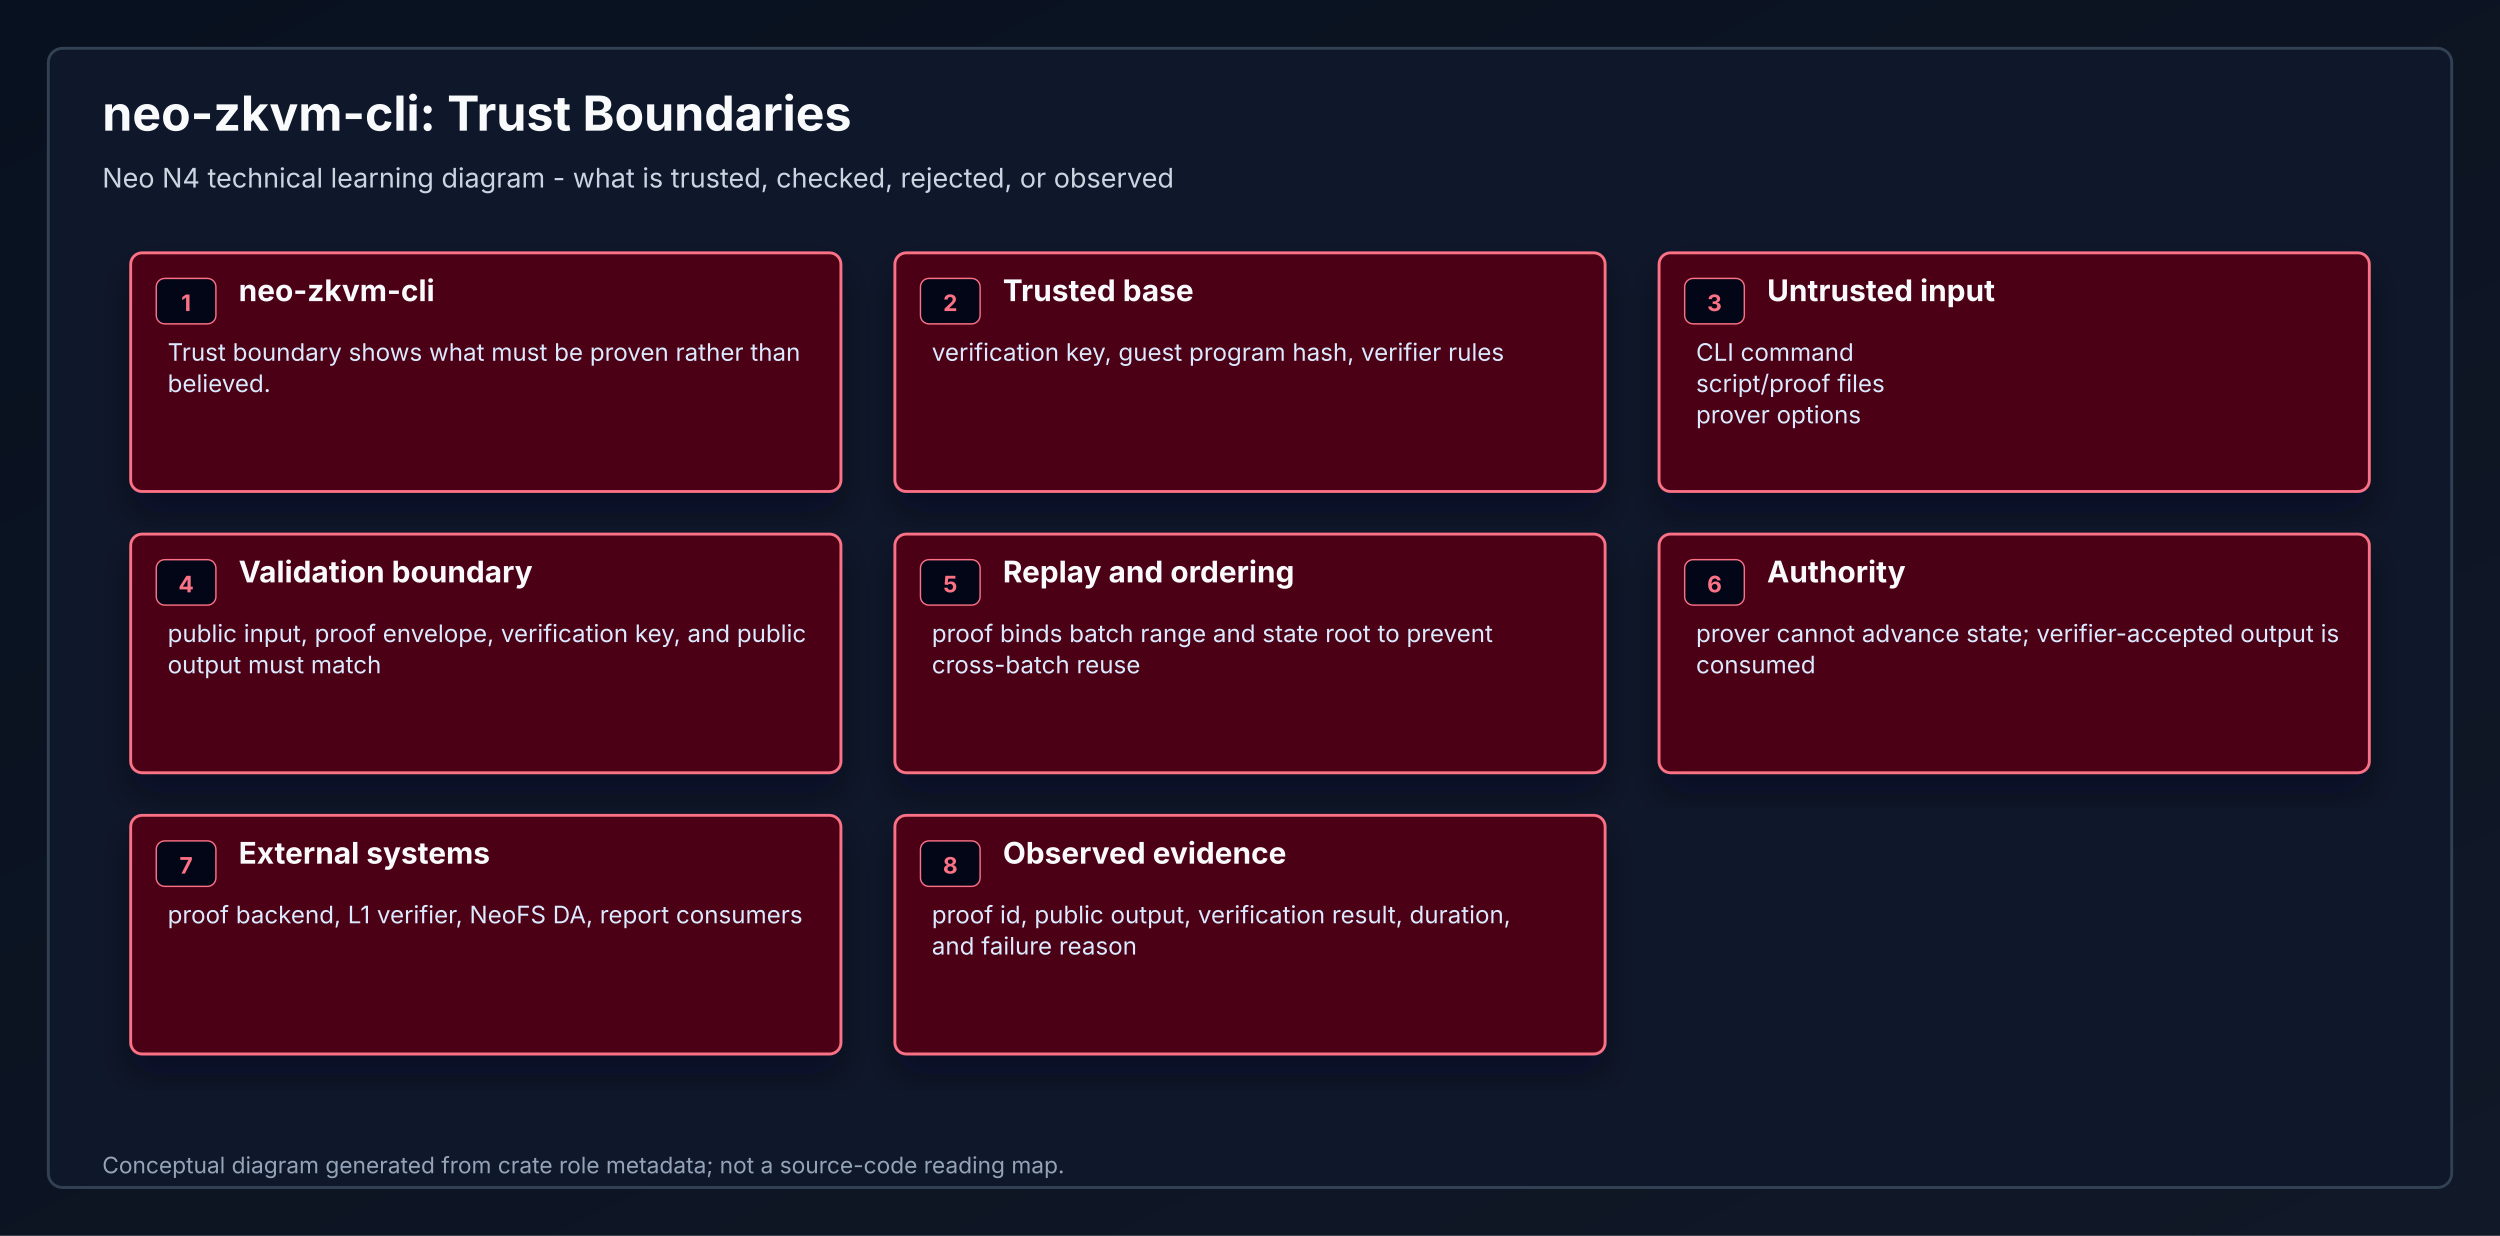
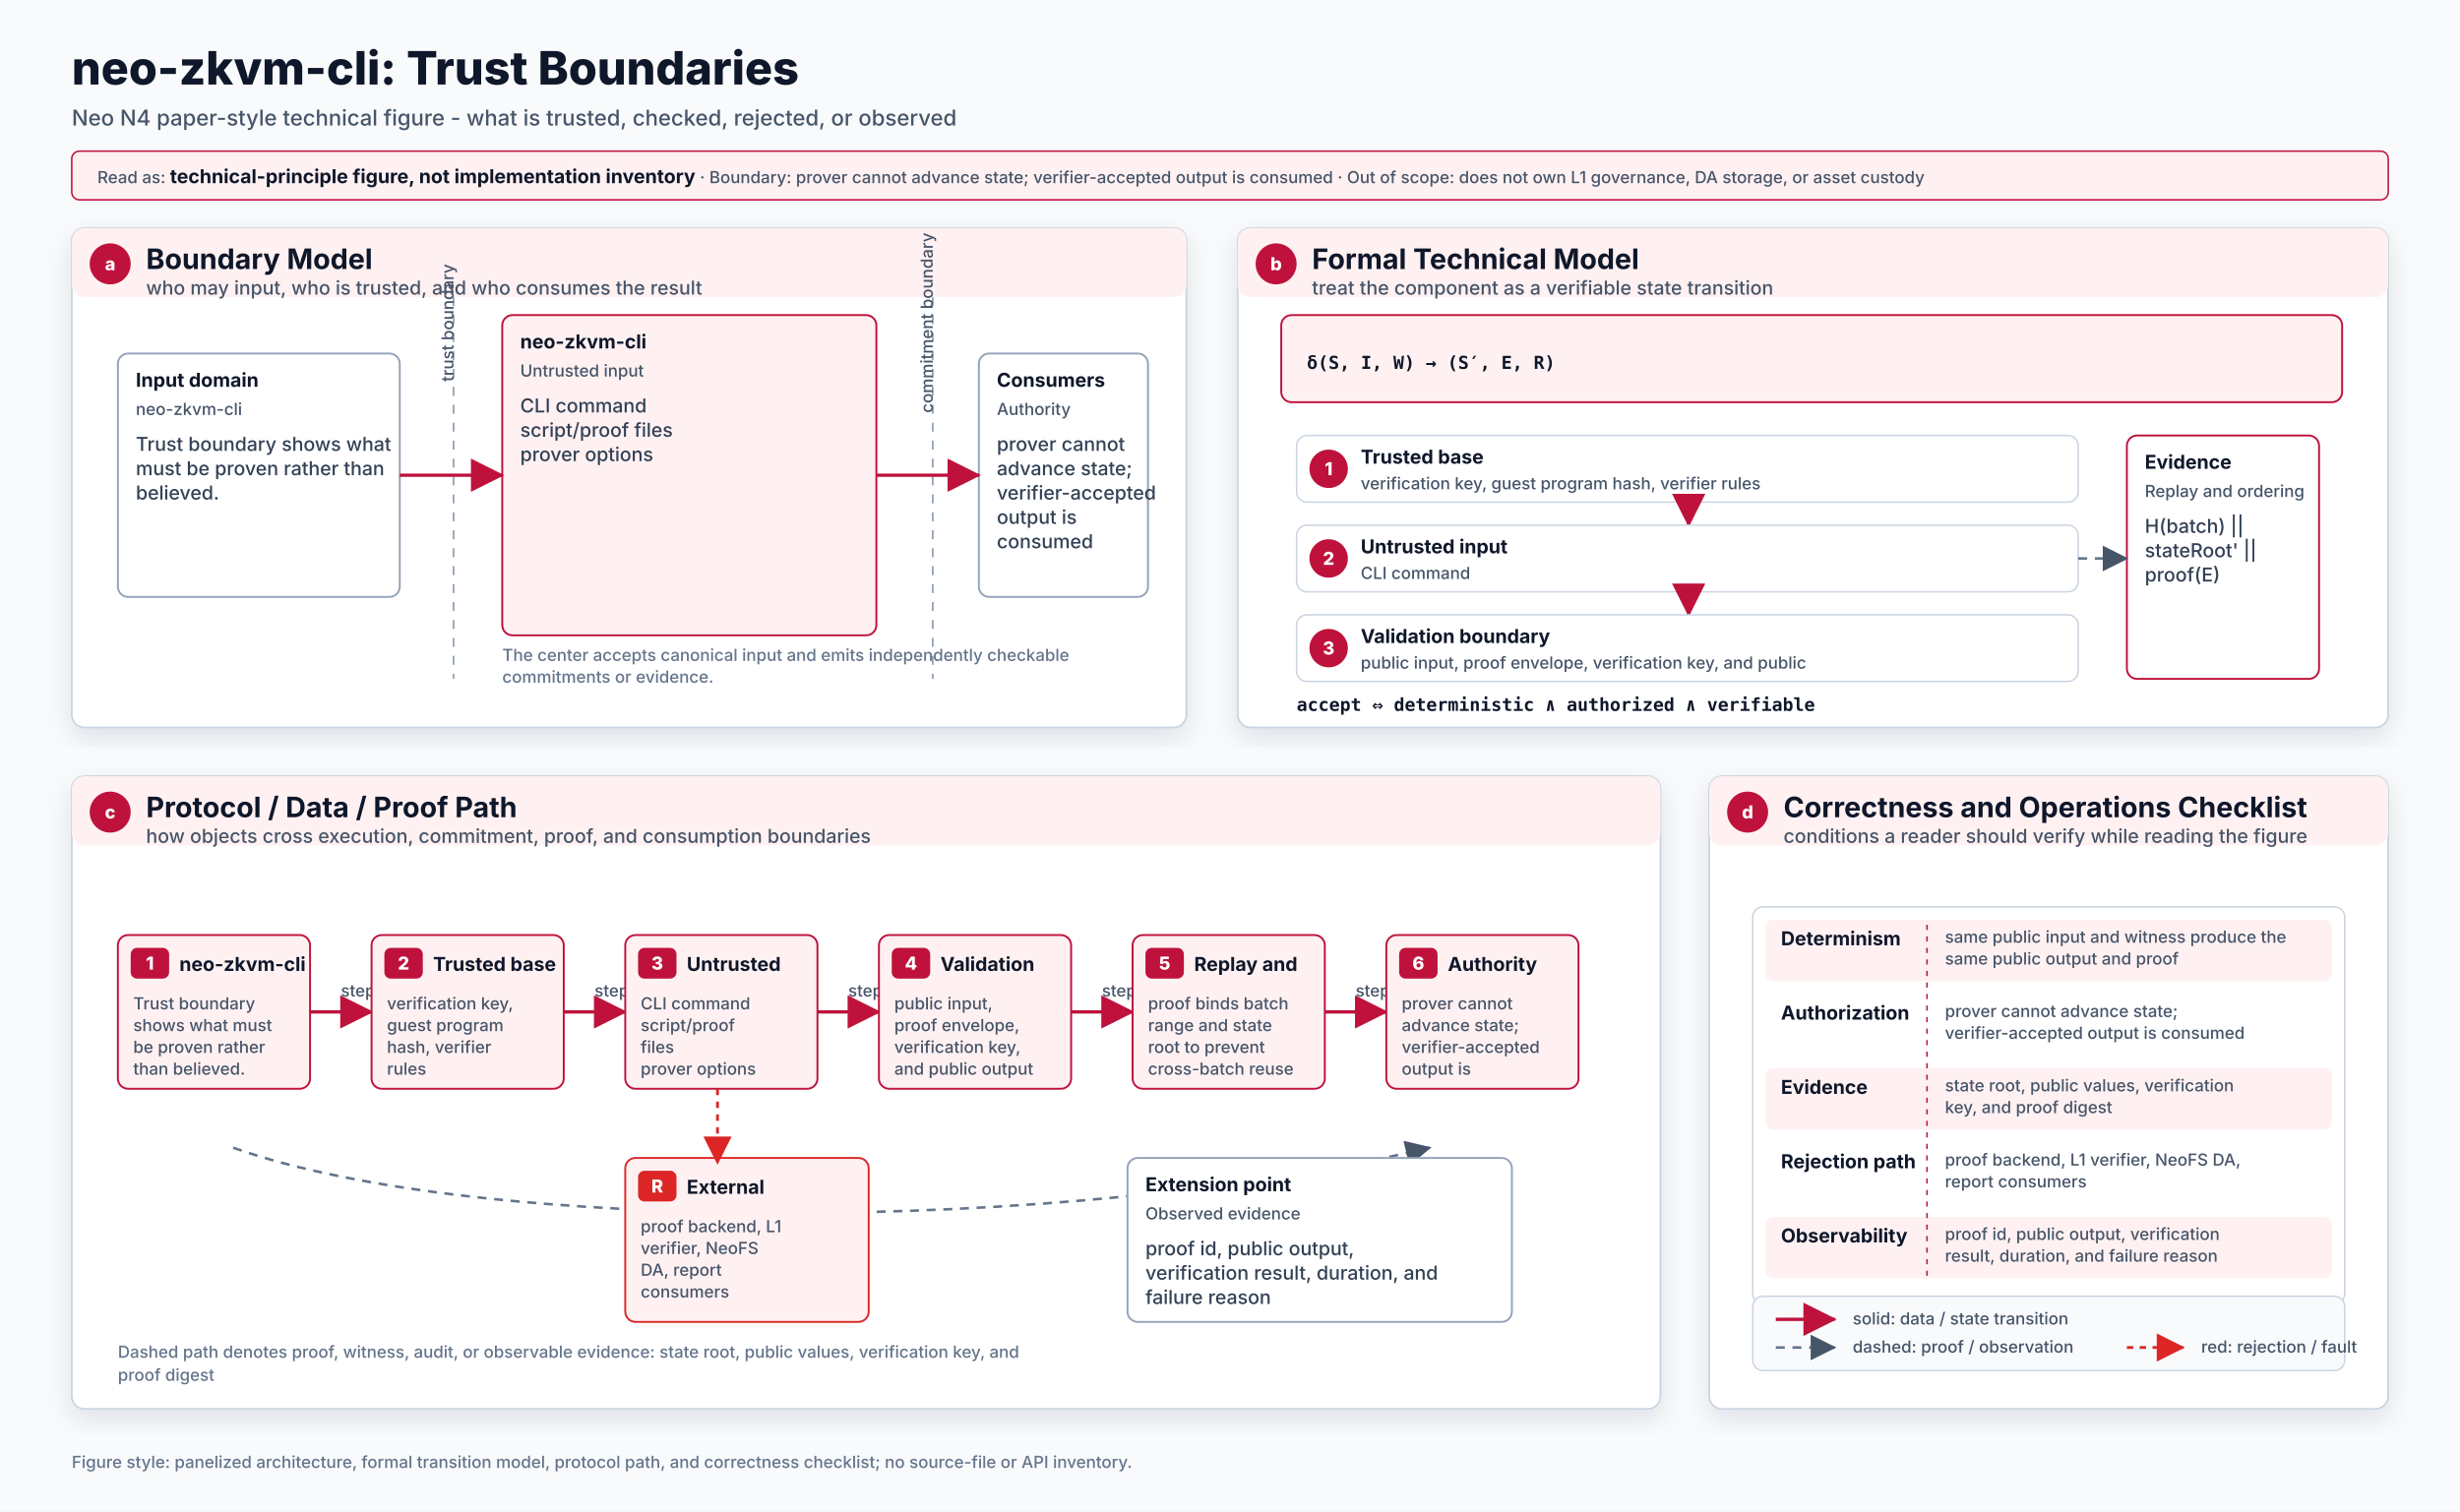
- <svg xmlns="http://www.w3.org/2000/svg" width="1760" height="870" viewBox="0 0 1760 870" role="img" aria-label="neo-zkvm-cli Trust Boundaries">
+ <svg xmlns="http://www.w3.org/2000/svg" width="1920" height="1180" viewBox="0 0 1920 1180" role="img" aria-label="neo-zkvm-cli Trust Boundaries">
  <defs>
-     <linearGradient id="bg" x1="0" y1="0" x2="1" y2="1">
-       <stop offset="0%" stop-color="#08111f" />
-       <stop offset="100%" stop-color="#111827" />
-     </linearGradient>
-     <filter id="shadow" x="-15%" y="-15%" width="130%" height="130%">
-       <feDropShadow dx="0" dy="14" stdDeviation="12" flood-color="#020617" flood-opacity="0.42" />
+     <marker id="arrow" viewBox="0 0 10 10" refX="9.4" refY="5" markerWidth="10" markerHeight="10" orient="auto">
+       <path d="M0,0 L10,5 L0,10 Z" fill="#475569" />
+     </marker>
+     <marker id="arrowAccent" viewBox="0 0 10 10" refX="9.4" refY="5" markerWidth="10" markerHeight="10" orient="auto">
+       <path d="M0,0 L10,5 L0,10 Z" fill="#be123c" />
+     </marker>
+     <marker id="arrowFault" viewBox="0 0 10 10" refX="9.4" refY="5" markerWidth="10" markerHeight="10" orient="auto">
+       <path d="M0,0 L10,5 L0,10 Z" fill="#dc2626" />
+     </marker>
+     <filter id="paperShadow" x="-3%" y="-4%" width="106%" height="108%">
+       <feDropShadow dx="0" dy="8" stdDeviation="10" flood-color="#0f172a" flood-opacity="0.10" />
    </filter>
+     <style>
+ .bg{fill:#f8fafc}.panel{fill:#ffffff;stroke:#cbd5e1;stroke-width:1.5;filter:url(#paperShadow)}
+ .panelTitle{font:700 22px 'Inter','Segoe UI',Arial,sans-serif;fill:#0f172a}.panelSub{font:500 15px 'Inter','Segoe UI',Arial,sans-serif;fill:#475569}
+ .title{font:800 36px 'Inter','Segoe UI',Arial,sans-serif;fill:#0f172a}.subtitle{font:500 17px 'Inter','Segoe UI',Arial,sans-serif;fill:#475569}
+ .small{font:500 13px 'Inter','Segoe UI',Arial,sans-serif;fill:#475569}.body{font:500 15px 'Inter','Segoe UI',Arial,sans-serif;fill:#334155}
+ .bodyStrong{font:750 15px 'Inter','Segoe UI',Arial,sans-serif;fill:#0f172a}.mono{font:650 14px 'Cascadia Mono','SFMono-Regular',Consolas,monospace;fill:#0f172a}
+ .label{font:800 14px 'Inter','Segoe UI',Arial,sans-serif;fill:#ffffff}.caption{font:500 13px 'Inter','Segoe UI',Arial,sans-serif;fill:#64748b}
+ .arrow{stroke:#475569;stroke-width:2.2;fill:none;marker-end:url(#arrow)}.arrowAccent{stroke:#be123c;stroke-width:2.6;fill:none;marker-end:url(#arrowAccent)}.arrowDash{stroke:#64748b;stroke-width:2;fill:none;stroke-dasharray:7 6;marker-end:url(#arrow)}.arrowFault{stroke:#dc2626;stroke-width:2.2;fill:none;stroke-dasharray:5 5;marker-end:url(#arrowFault)}
+ </style>
  </defs>
-   <rect width="1760" height="100%" fill="url(#bg)" />
-   <rect x="34" y="34" width="1692" height="802" rx="10" fill="#0f172a" stroke="#334155" stroke-width="2" />
-   <text x="72" y="92" fill="#f8fafc" font-family="Inter,Segoe UI,Arial,sans-serif" font-size="34" font-weight="700">neo-zkvm-cli: Trust Boundaries</text>
-   <text x="72" y="132" fill="#cbd5e1" font-family="Inter,Segoe UI,Arial,sans-serif" font-size="19">Neo N4 technical learning diagram - what is trusted, checked, rejected, or observed</text>
-   <rect x="92" y="178" width="500" height="168" rx="8" fill="#4c0519" stroke="#fb7185" stroke-width="2" filter="url(#shadow)" />
-   <rect x="110" y="196" width="42" height="32" rx="6" fill="#020617" stroke="#fb7185" stroke-width="1" />
-   <text x="131" y="219" text-anchor="middle" fill="#fb7185" font-family="Inter,Segoe UI,Arial,sans-serif" font-size="16" font-weight="700">1</text>
-   <text x="168" y="212" fill="#f8fafc" font-family="Inter,Segoe UI,Arial,sans-serif" font-size="21" font-weight="700">neo-zkvm-cli</text>
-   <text x="118" y="254" fill="#dbeafe" font-family="Inter,Segoe UI,Arial,sans-serif" font-size="17">Trust boundary shows what must be proven rather than</text>
-   <text x="118" y="276" fill="#dbeafe" font-family="Inter,Segoe UI,Arial,sans-serif" font-size="17">believed.</text>
-   <rect x="630" y="178" width="500" height="168" rx="8" fill="#4c0519" stroke="#fb7185" stroke-width="2" filter="url(#shadow)" />
-   <rect x="648" y="196" width="42" height="32" rx="6" fill="#020617" stroke="#fb7185" stroke-width="1" />
-   <text x="669" y="219" text-anchor="middle" fill="#fb7185" font-family="Inter,Segoe UI,Arial,sans-serif" font-size="16" font-weight="700">2</text>
-   <text x="706" y="212" fill="#f8fafc" font-family="Inter,Segoe UI,Arial,sans-serif" font-size="21" font-weight="700">Trusted base</text>
-   <text x="656" y="254" fill="#dbeafe" font-family="Inter,Segoe UI,Arial,sans-serif" font-size="17">verification key, guest program hash, verifier rules</text>
-   <rect x="1168" y="178" width="500" height="168" rx="8" fill="#4c0519" stroke="#fb7185" stroke-width="2" filter="url(#shadow)" />
-   <rect x="1186" y="196" width="42" height="32" rx="6" fill="#020617" stroke="#fb7185" stroke-width="1" />
-   <text x="1207" y="219" text-anchor="middle" fill="#fb7185" font-family="Inter,Segoe UI,Arial,sans-serif" font-size="16" font-weight="700">3</text>
-   <text x="1244" y="212" fill="#f8fafc" font-family="Inter,Segoe UI,Arial,sans-serif" font-size="21" font-weight="700">Untrusted input</text>
-   <text x="1194" y="254" fill="#dbeafe" font-family="Inter,Segoe UI,Arial,sans-serif" font-size="17">CLI command</text>
-   <text x="1194" y="276" fill="#dbeafe" font-family="Inter,Segoe UI,Arial,sans-serif" font-size="17">script/proof files</text>
-   <text x="1194" y="298" fill="#dbeafe" font-family="Inter,Segoe UI,Arial,sans-serif" font-size="17">prover options</text>
-   <rect x="92" y="376" width="500" height="168" rx="8" fill="#4c0519" stroke="#fb7185" stroke-width="2" filter="url(#shadow)" />
-   <rect x="110" y="394" width="42" height="32" rx="6" fill="#020617" stroke="#fb7185" stroke-width="1" />
-   <text x="131" y="417" text-anchor="middle" fill="#fb7185" font-family="Inter,Segoe UI,Arial,sans-serif" font-size="16" font-weight="700">4</text>
-   <text x="168" y="410" fill="#f8fafc" font-family="Inter,Segoe UI,Arial,sans-serif" font-size="21" font-weight="700">Validation boundary</text>
-   <text x="118" y="452" fill="#dbeafe" font-family="Inter,Segoe UI,Arial,sans-serif" font-size="17">public input, proof envelope, verification key, and public</text>
-   <text x="118" y="474" fill="#dbeafe" font-family="Inter,Segoe UI,Arial,sans-serif" font-size="17">output must match</text>
-   <rect x="630" y="376" width="500" height="168" rx="8" fill="#4c0519" stroke="#fb7185" stroke-width="2" filter="url(#shadow)" />
-   <rect x="648" y="394" width="42" height="32" rx="6" fill="#020617" stroke="#fb7185" stroke-width="1" />
-   <text x="669" y="417" text-anchor="middle" fill="#fb7185" font-family="Inter,Segoe UI,Arial,sans-serif" font-size="16" font-weight="700">5</text>
-   <text x="706" y="410" fill="#f8fafc" font-family="Inter,Segoe UI,Arial,sans-serif" font-size="21" font-weight="700">Replay and ordering</text>
-   <text x="656" y="452" fill="#dbeafe" font-family="Inter,Segoe UI,Arial,sans-serif" font-size="17">proof binds batch range and state root to prevent</text>
-   <text x="656" y="474" fill="#dbeafe" font-family="Inter,Segoe UI,Arial,sans-serif" font-size="17">cross-batch reuse</text>
-   <rect x="1168" y="376" width="500" height="168" rx="8" fill="#4c0519" stroke="#fb7185" stroke-width="2" filter="url(#shadow)" />
-   <rect x="1186" y="394" width="42" height="32" rx="6" fill="#020617" stroke="#fb7185" stroke-width="1" />
-   <text x="1207" y="417" text-anchor="middle" fill="#fb7185" font-family="Inter,Segoe UI,Arial,sans-serif" font-size="16" font-weight="700">6</text>
-   <text x="1244" y="410" fill="#f8fafc" font-family="Inter,Segoe UI,Arial,sans-serif" font-size="21" font-weight="700">Authority</text>
-   <text x="1194" y="452" fill="#dbeafe" font-family="Inter,Segoe UI,Arial,sans-serif" font-size="17">prover cannot advance state; verifier-accepted output is</text>
-   <text x="1194" y="474" fill="#dbeafe" font-family="Inter,Segoe UI,Arial,sans-serif" font-size="17">consumed</text>
-   <rect x="92" y="574" width="500" height="168" rx="8" fill="#4c0519" stroke="#fb7185" stroke-width="2" filter="url(#shadow)" />
-   <rect x="110" y="592" width="42" height="32" rx="6" fill="#020617" stroke="#fb7185" stroke-width="1" />
-   <text x="131" y="615" text-anchor="middle" fill="#fb7185" font-family="Inter,Segoe UI,Arial,sans-serif" font-size="16" font-weight="700">7</text>
-   <text x="168" y="608" fill="#f8fafc" font-family="Inter,Segoe UI,Arial,sans-serif" font-size="21" font-weight="700">External systems</text>
-   <text x="118" y="650" fill="#dbeafe" font-family="Inter,Segoe UI,Arial,sans-serif" font-size="17">proof backend, L1 verifier, NeoFS DA, report consumers</text>
-   <rect x="630" y="574" width="500" height="168" rx="8" fill="#4c0519" stroke="#fb7185" stroke-width="2" filter="url(#shadow)" />
-   <rect x="648" y="592" width="42" height="32" rx="6" fill="#020617" stroke="#fb7185" stroke-width="1" />
-   <text x="669" y="615" text-anchor="middle" fill="#fb7185" font-family="Inter,Segoe UI,Arial,sans-serif" font-size="16" font-weight="700">8</text>
-   <text x="706" y="608" fill="#f8fafc" font-family="Inter,Segoe UI,Arial,sans-serif" font-size="21" font-weight="700">Observed evidence</text>
-   <text x="656" y="650" fill="#dbeafe" font-family="Inter,Segoe UI,Arial,sans-serif" font-size="17">proof id, public output, verification result, duration,</text>
-   <text x="656" y="672" fill="#dbeafe" font-family="Inter,Segoe UI,Arial,sans-serif" font-size="17">and failure reason</text>
-   <text x="72" y="826" fill="#94a3b8" font-family="Inter,Segoe UI,Arial,sans-serif" font-size="16">Conceptual diagram generated from crate role metadata; not a source-code reading map.</text>
+   <rect class="bg" width="1920" height="1180" />
+   <text x="56" y="66" class="title">neo-zkvm-cli: Trust Boundaries</text>
+   <text x="56" y="98" class="subtitle">Neo N4 paper-style technical figure - what is trusted, checked, rejected, or observed</text>
+   <rect x="56" y="118" width="1808" height="38" rx="6" fill="#fff1f2" stroke="#be123c" stroke-width="1.2" />
+   <text x="76" y="143" class="small">Read as: <tspan class="bodyStrong">technical-principle figure, not implementation inventory</tspan> · Boundary: prover cannot advance state; verifier-accepted output is consumed · Out of scope: does not own L1 governance, DA storage, or asset custody</text>
+   <rect x="56" y="178" width="870" height="390" rx="10" class="panel" />
+   <rect x="56" y="178" width="870" height="54" rx="10" fill="#fff1f2" stroke="#cbd5e1" stroke-width="0" />
+   <circle cx="86" cy="206" r="16" fill="#be123c" />
+   <text x="86" y="211" text-anchor="middle" class="label">a</text>
+   <text x="114" y="210" class="panelTitle">Boundary Model</text>
+   <text x="114" y="230" class="panelSub">who may input, who is trusted, and who consumes the result</text>
+   <rect x="966" y="178" width="898" height="390" rx="10" class="panel" />
+   <rect x="966" y="178" width="898" height="54" rx="10" fill="#fff1f2" stroke="#cbd5e1" stroke-width="0" />
+   <circle cx="996" cy="206" r="16" fill="#be123c" />
+   <text x="996" y="211" text-anchor="middle" class="label">b</text>
+   <text x="1024" y="210" class="panelTitle">Formal Technical Model</text>
+   <text x="1024" y="230" class="panelSub">treat the component as a verifiable state transition</text>
+   <rect x="56" y="606" width="1240" height="494" rx="10" class="panel" />
+   <rect x="56" y="606" width="1240" height="54" rx="10" fill="#fff1f2" stroke="#cbd5e1" stroke-width="0" />
+   <circle cx="86" cy="634" r="16" fill="#be123c" />
+   <text x="86" y="639" text-anchor="middle" class="label">c</text>
+   <text x="114" y="638" class="panelTitle">Protocol / Data / Proof Path</text>
+   <text x="114" y="658" class="panelSub">how objects cross execution, commitment, proof, and consumption boundaries</text>
+   <rect x="1334" y="606" width="530" height="494" rx="10" class="panel" />
+   <rect x="1334" y="606" width="530" height="54" rx="10" fill="#fff1f2" stroke="#cbd5e1" stroke-width="0" />
+   <circle cx="1364" cy="634" r="16" fill="#be123c" />
+   <text x="1364" y="639" text-anchor="middle" class="label">d</text>
+   <text x="1392" y="638" class="panelTitle">Correctness and Operations Checklist</text>
+   <text x="1392" y="658" class="panelSub">conditions a reader should verify while reading the figure</text>
+   <rect x="92" y="276" width="220" height="190" rx="8" fill="#ffffff" stroke="#94a3b8" stroke-width="1.5" />
+   <text x="106" y="302" class="bodyStrong">Input domain</text>
+   <text x="106" y="324" class="small">neo-zkvm-cli</text>
+   <text x="106" y="352" class="body">Trust boundary shows what</text>
+   <text x="106" y="371" class="body">must be proven rather than</text>
+   <text x="106" y="390" class="body">believed.</text>
+   <line x1="354" y1="232" x2="354" y2="530" stroke="#94a3b8" stroke-width="1.4" stroke-dasharray="7 7" />
+   <text x="354" y="252" class="small" text-anchor="middle" transform="rotate(-90 354 252)">trust boundary</text>
+   <rect x="392" y="246" width="292" height="250" rx="8" fill="#fff1f2" stroke="#be123c" stroke-width="1.5" />
+   <text x="406" y="272" class="bodyStrong">neo-zkvm-cli</text>
+   <text x="406" y="294" class="small">Untrusted input</text>
+   <text x="406" y="322" class="body">CLI command</text>
+   <text x="406" y="341" class="body">script/proof files</text>
+   <text x="406" y="360" class="body">prover options</text>
+   <line x1="728" y1="232" x2="728" y2="530" stroke="#94a3b8" stroke-width="1.4" stroke-dasharray="7 7" />
+   <text x="728" y="252" class="small" text-anchor="middle" transform="rotate(-90 728 252)">commitment boundary</text>
+   <rect x="764" y="276" width="132" height="190" rx="8" fill="#ffffff" stroke="#94a3b8" stroke-width="1.5" />
+   <text x="778" y="302" class="bodyStrong">Consumers</text>
+   <text x="778" y="324" class="small">Authority</text>
+   <text x="778" y="352" class="body">prover cannot</text>
+   <text x="778" y="371" class="body">advance state;</text>
+   <text x="778" y="390" class="body">verifier-accepted</text>
+   <text x="778" y="409" class="body">output is</text>
+   <text x="778" y="428" class="body">consumed</text>
+   <path class="arrowAccent" d="M312 371 C338 371 358 371 392 371" />
+   <path class="arrowAccent" d="M684 371 C706 371 730 371 764 371" />
+   <text x="392" y="516" class="caption">The center accepts canonical input and emits independently checkable</text>
+   <text x="392" y="533" class="caption">commitments or evidence.</text>
+   <rect x="1000" y="246" width="828" height="68" rx="8" fill="#fff1f2" stroke="#be123c" stroke-width="1.5" />
+   <text x="1020" y="288" class="mono">δ(S, I, W) → (S′, E, R)</text>
+   <rect x="1012" y="340" width="610" height="52" rx="8" fill="#ffffff" stroke="#cbd5e1" stroke-width="1.2" />
+   <circle cx="1037" cy="366" r="15" fill="#be123c" />
+   <text x="1037" y="371" text-anchor="middle" class="label">1</text>
+   <text x="1062" y="362" class="bodyStrong">Trusted base</text>
+   <text x="1062" y="382" class="small">verification key, guest program hash, verifier rules</text>
+   <path class="arrowAccent" d="M1318 392 L1318 410" />
+   <rect x="1012" y="410" width="610" height="52" rx="8" fill="#ffffff" stroke="#cbd5e1" stroke-width="1.2" />
+   <circle cx="1037" cy="436" r="15" fill="#be123c" />
+   <text x="1037" y="441" text-anchor="middle" class="label">2</text>
+   <text x="1062" y="432" class="bodyStrong">Untrusted input</text>
+   <text x="1062" y="452" class="small">CLI command</text>
+   <path class="arrowAccent" d="M1318 462 L1318 480" />
+   <rect x="1012" y="480" width="610" height="52" rx="8" fill="#ffffff" stroke="#cbd5e1" stroke-width="1.2" />
+   <circle cx="1037" cy="506" r="15" fill="#be123c" />
+   <text x="1037" y="511" text-anchor="middle" class="label">3</text>
+   <text x="1062" y="502" class="bodyStrong">Validation boundary</text>
+   <text x="1062" y="522" class="small">public input, proof envelope, verification key, and public</text>
+   <rect x="1660" y="340" width="150" height="190" rx="8" fill="#ffffff" stroke="#be123c" stroke-width="1.5" />
+   <text x="1674" y="366" class="bodyStrong">Evidence</text>
+   <text x="1674" y="388" class="small">Replay and ordering</text>
+   <text x="1674" y="416" class="body">H(batch) ||</text>
+   <text x="1674" y="435" class="body">stateRoot' ||</text>
+   <text x="1674" y="454" class="body">proof(E)</text>
+   <path class="arrowDash" d="M1622 436 C1642 436 1648 436 1660 436" />
+   <text x="1012" y="555" class="mono">accept ⇔ deterministic ∧ authorized ∧ verifiable</text>
+   <rect x="92" y="730" width="150" height="120" rx="8" fill="#fff1f2" stroke="#be123c" stroke-width="1.5" />
+   <rect x="102" y="740" width="30" height="24" rx="5" fill="#be123c" />
+   <text x="117" y="757" text-anchor="middle" class="label">1</text>
+   <text x="140" y="758" class="bodyStrong">neo-zkvm-cli</text>
+   <text x="104" y="788" class="small">Trust boundary</text>
+   <text x="104" y="805" class="small">shows what must</text>
+   <text x="104" y="822" class="small">be proven rather</text>
+   <text x="104" y="839" class="small">than believed.</text>
+   <path class="arrowAccent" d="M242 790 L290 790" />
+   <text x="266" y="778" class="small">step 1</text>
+   <rect x="290" y="730" width="150" height="120" rx="8" fill="#fff1f2" stroke="#be123c" stroke-width="1.5" />
+   <rect x="300" y="740" width="30" height="24" rx="5" fill="#be123c" />
+   <text x="315" y="757" text-anchor="middle" class="label">2</text>
+   <text x="338" y="758" class="bodyStrong">Trusted base</text>
+   <text x="302" y="788" class="small">verification key,</text>
+   <text x="302" y="805" class="small">guest program</text>
+   <text x="302" y="822" class="small">hash, verifier</text>
+   <text x="302" y="839" class="small">rules</text>
+   <path class="arrowAccent" d="M440 790 L488 790" />
+   <text x="464" y="778" class="small">step 2</text>
+   <rect x="488" y="730" width="150" height="120" rx="8" fill="#fff1f2" stroke="#be123c" stroke-width="1.5" />
+   <rect x="498" y="740" width="30" height="24" rx="5" fill="#be123c" />
+   <text x="513" y="757" text-anchor="middle" class="label">3</text>
+   <text x="536" y="758" class="bodyStrong">Untrusted</text>
+   <text x="500" y="788" class="small">CLI command</text>
+   <text x="500" y="805" class="small">script/proof</text>
+   <text x="500" y="822" class="small">files</text>
+   <text x="500" y="839" class="small">prover options</text>
+   <path class="arrowAccent" d="M638 790 L686 790" />
+   <text x="662" y="778" class="small">step 3</text>
+   <rect x="686" y="730" width="150" height="120" rx="8" fill="#fff1f2" stroke="#be123c" stroke-width="1.5" />
+   <rect x="696" y="740" width="30" height="24" rx="5" fill="#be123c" />
+   <text x="711" y="757" text-anchor="middle" class="label">4</text>
+   <text x="734" y="758" class="bodyStrong">Validation</text>
+   <text x="698" y="788" class="small">public input,</text>
+   <text x="698" y="805" class="small">proof envelope,</text>
+   <text x="698" y="822" class="small">verification key,</text>
+   <text x="698" y="839" class="small">and public output</text>
+   <path class="arrowAccent" d="M836 790 L884 790" />
+   <text x="860" y="778" class="small">step 4</text>
+   <rect x="884" y="730" width="150" height="120" rx="8" fill="#fff1f2" stroke="#be123c" stroke-width="1.5" />
+   <rect x="894" y="740" width="30" height="24" rx="5" fill="#be123c" />
+   <text x="909" y="757" text-anchor="middle" class="label">5</text>
+   <text x="932" y="758" class="bodyStrong">Replay and</text>
+   <text x="896" y="788" class="small">proof binds batch</text>
+   <text x="896" y="805" class="small">range and state</text>
+   <text x="896" y="822" class="small">root to prevent</text>
+   <text x="896" y="839" class="small">cross-batch reuse</text>
+   <path class="arrowAccent" d="M1034 790 L1082 790" />
+   <text x="1058" y="778" class="small">step 5</text>
+   <rect x="1082" y="730" width="150" height="120" rx="8" fill="#fff1f2" stroke="#be123c" stroke-width="1.5" />
+   <rect x="1092" y="740" width="30" height="24" rx="5" fill="#be123c" />
+   <text x="1107" y="757" text-anchor="middle" class="label">6</text>
+   <text x="1130" y="758" class="bodyStrong">Authority</text>
+   <text x="1094" y="788" class="small">prover cannot</text>
+   <text x="1094" y="805" class="small">advance state;</text>
+   <text x="1094" y="822" class="small">verifier-accepted</text>
+   <text x="1094" y="839" class="small">output is</text>
+   <path class="arrowDash" d="M182 896 C372 964 832 964 1116 896" />
+   <rect x="488" y="904" width="190" height="128" rx="8" fill="#fff1f2" stroke="#dc2626" stroke-width="1.5" />
+   <rect x="498" y="914" width="30" height="24" rx="5" fill="#dc2626" />
+   <text x="513" y="931" text-anchor="middle" class="label">R</text>
+   <text x="536" y="932" class="bodyStrong">External</text>
+   <text x="500" y="962" class="small">proof backend, L1</text>
+   <text x="500" y="979" class="small">verifier, NeoFS</text>
+   <text x="500" y="996" class="small">DA, report</text>
+   <text x="500" y="1013" class="small">consumers</text>
+   <path class="arrowFault" d="M560 850 L560 908" />
+   <rect x="880" y="904" width="300" height="128" rx="8" fill="#ffffff" stroke="#94a3b8" stroke-width="1.5" />
+   <text x="894" y="930" class="bodyStrong">Extension point</text>
+   <text x="894" y="952" class="small">Observed evidence</text>
+   <text x="894" y="980" class="body">proof id, public output,</text>
+   <text x="894" y="999" class="body">verification result, duration, and</text>
+   <text x="894" y="1018" class="body">failure reason</text>
+   <text x="92" y="1060" class="caption">Dashed path denotes proof, witness, audit, or observable evidence: state root, public values, verification key, and</text>
+   <text x="92" y="1078" class="caption">proof digest</text>
+   <rect x="1368" y="708" width="462" height="310" rx="8" fill="#ffffff" stroke="#cbd5e1" stroke-width="1.2" />
+   <rect x="1378" y="718" width="442" height="48" rx="6" fill="#fff1f2" />
+   <text x="1390" y="738" class="bodyStrong">Determinism</text>
+   <text x="1518" y="736" class="small">same public input and witness produce the</text>
+   <text x="1518" y="753" class="small">same public output and proof</text>
+   <rect x="1378" y="776" width="442" height="48" rx="6" fill="#ffffff" />
+   <text x="1390" y="796" class="bodyStrong">Authorization</text>
+   <text x="1518" y="794" class="small">prover cannot advance state;</text>
+   <text x="1518" y="811" class="small">verifier-accepted output is consumed</text>
+   <rect x="1378" y="834" width="442" height="48" rx="6" fill="#fff1f2" />
+   <text x="1390" y="854" class="bodyStrong">Evidence</text>
+   <text x="1518" y="852" class="small">state root, public values, verification</text>
+   <text x="1518" y="869" class="small">key, and proof digest</text>
+   <rect x="1378" y="892" width="442" height="48" rx="6" fill="#ffffff" />
+   <text x="1390" y="912" class="bodyStrong">Rejection path</text>
+   <text x="1518" y="910" class="small">proof backend, L1 verifier, NeoFS DA,</text>
+   <text x="1518" y="927" class="small">report consumers</text>
+   <rect x="1378" y="950" width="442" height="48" rx="6" fill="#fff1f2" />
+   <text x="1390" y="970" class="bodyStrong">Observability</text>
+   <text x="1518" y="968" class="small">proof id, public output, verification</text>
+   <text x="1518" y="985" class="small">result, duration, and failure reason</text>
+   <line x1="1504" y1="722" x2="1504" y2="998" stroke="#be123c" stroke-width="1.2" stroke-dasharray="4 5" />
+   <rect x="1368" y="1012" width="462" height="58" rx="8" fill="#f8fafc" stroke="#cbd5e1" stroke-width="1.2" />
+   <line x1="1386" y1="1030" x2="1432" y2="1030" stroke="#be123c" stroke-width="2.6" marker-end="url(#arrowAccent)" />
+   <text x="1446" y="1034" class="small">solid: data / state transition</text>
+   <line x1="1386" y1="1052" x2="1432" y2="1052" stroke="#64748b" stroke-width="2" stroke-dasharray="7 6" marker-end="url(#arrow)" />
+   <text x="1446" y="1056" class="small">dashed: proof / observation</text>
+   <line x1="1660" y1="1052" x2="1704" y2="1052" stroke="#dc2626" stroke-width="2.2" stroke-dasharray="5 5" marker-end="url(#arrowFault)" />
+   <text x="1718" y="1056" class="small">red: rejection / fault</text>
+   <text x="56" y="1146" class="caption">Figure style: panelized architecture, formal transition model, protocol path, and correctness checklist; no source-file or API inventory.</text>
</svg>
